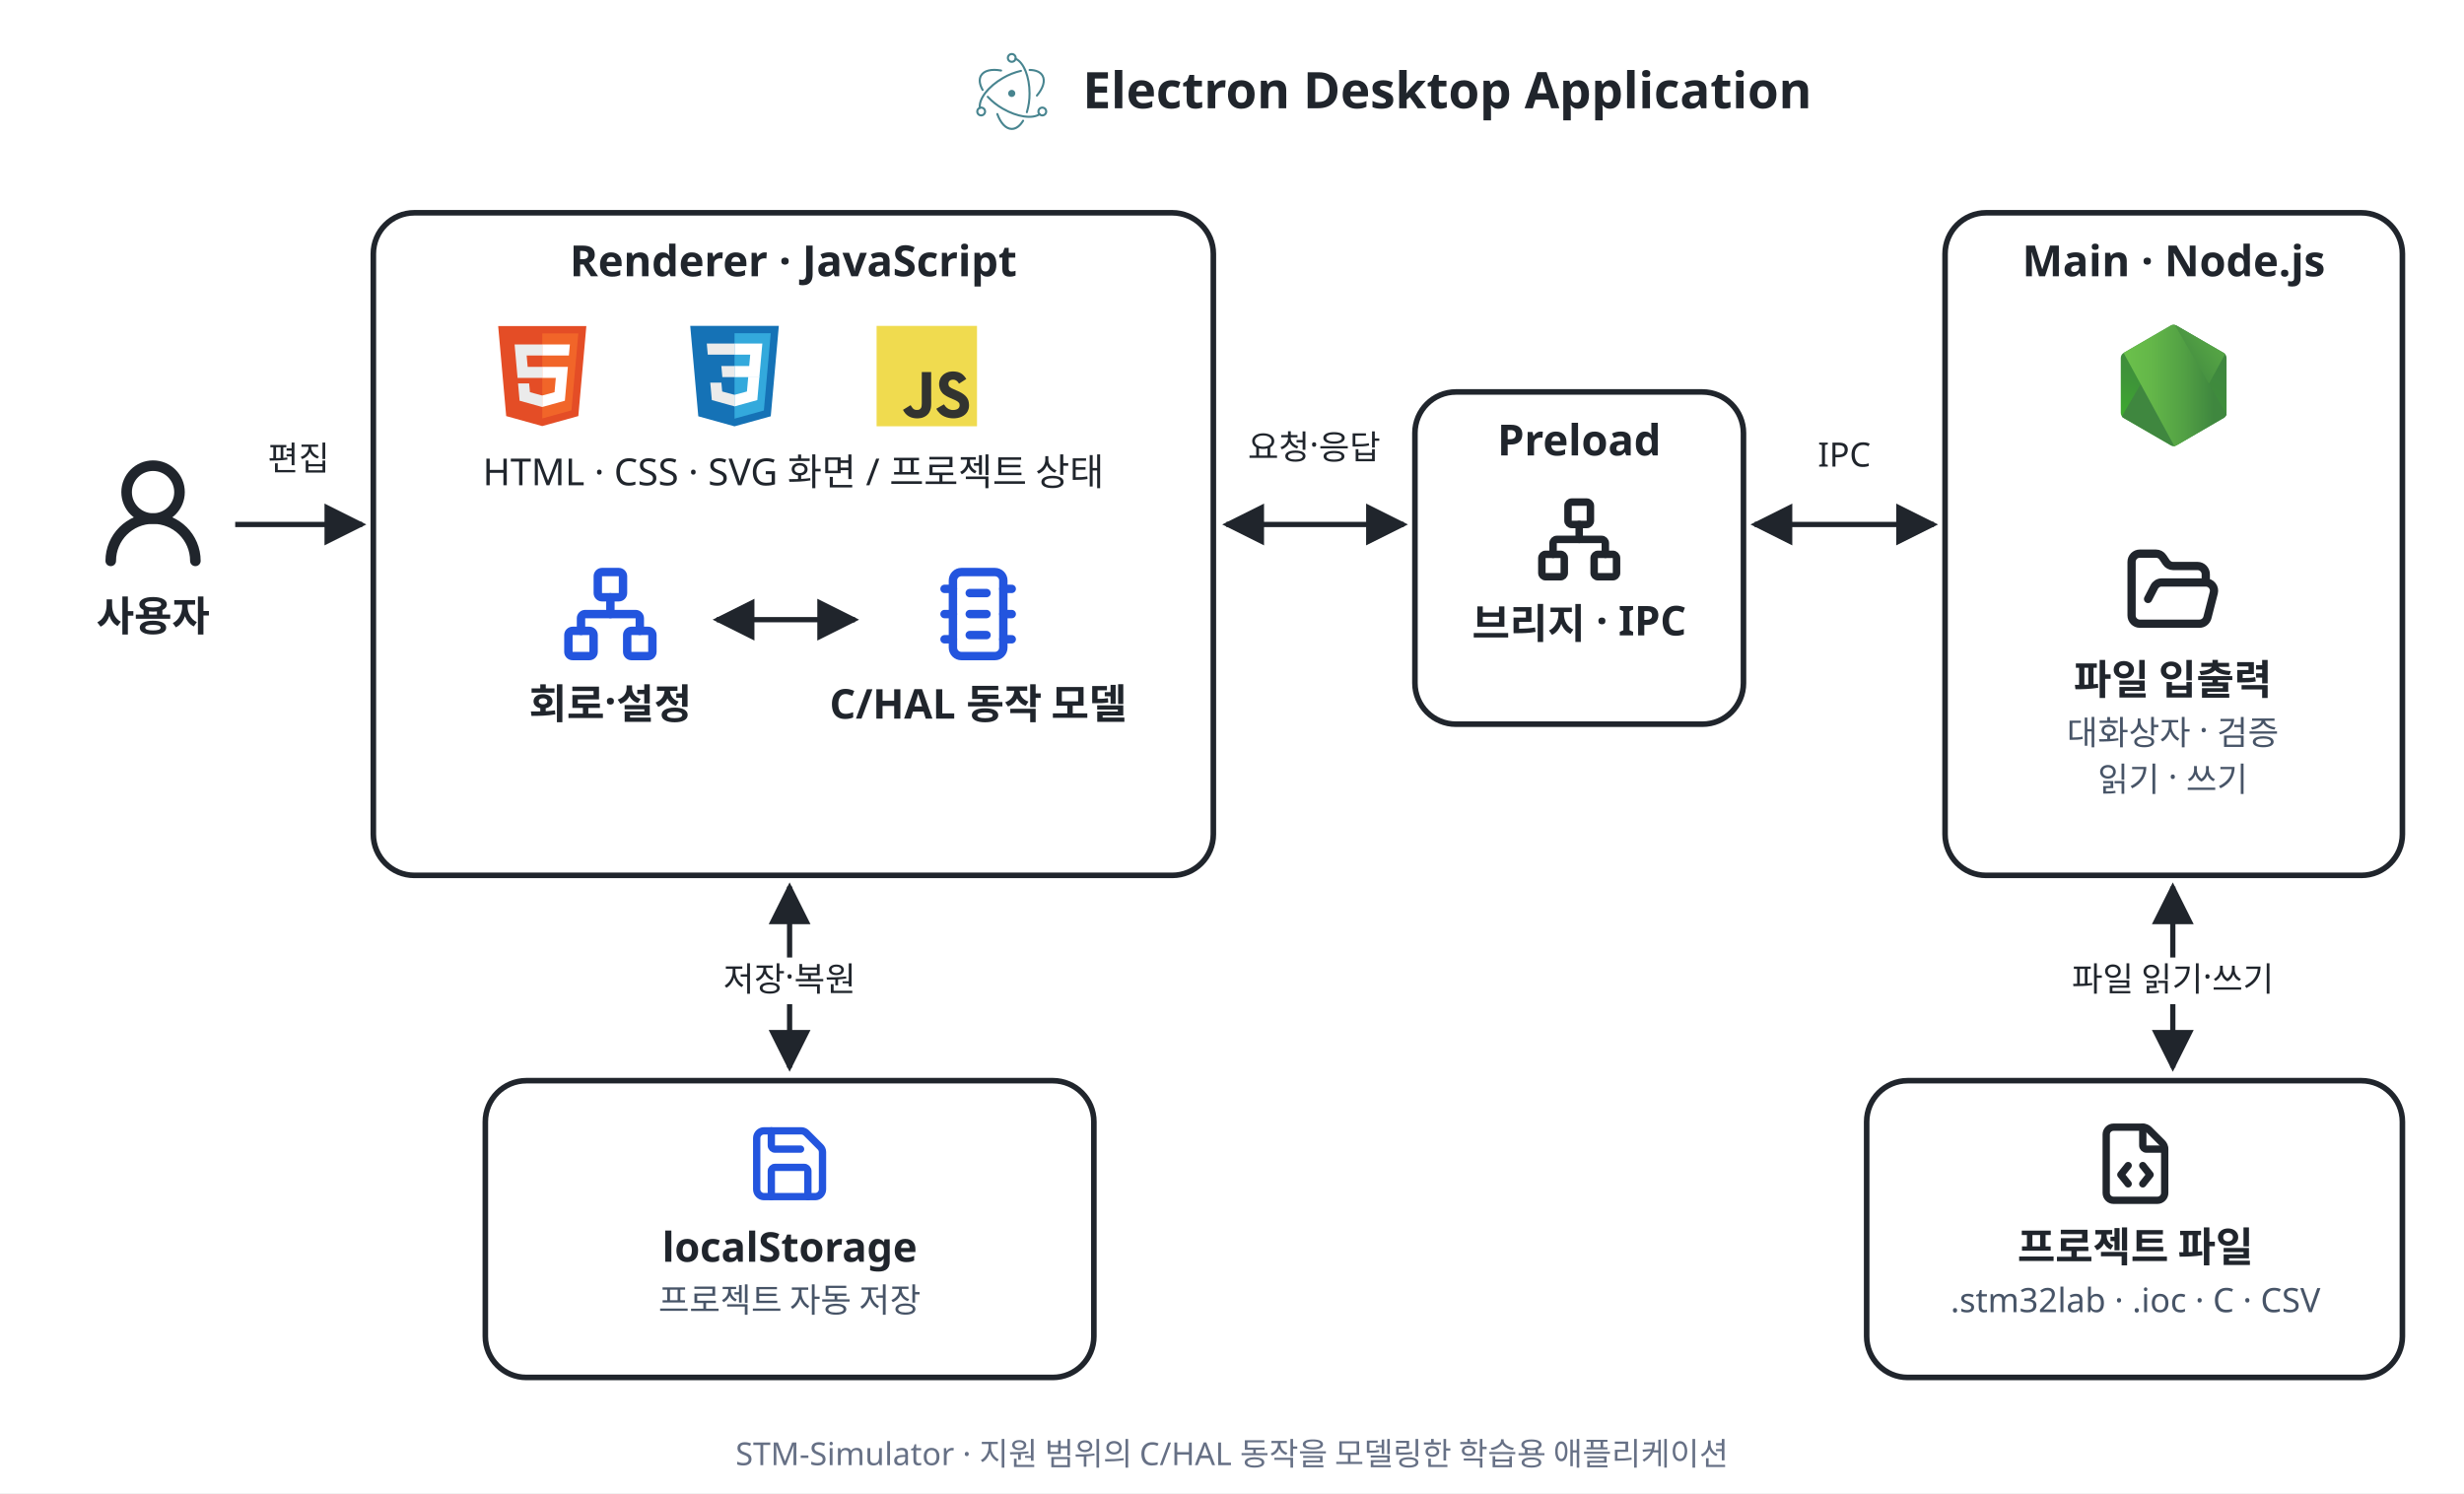
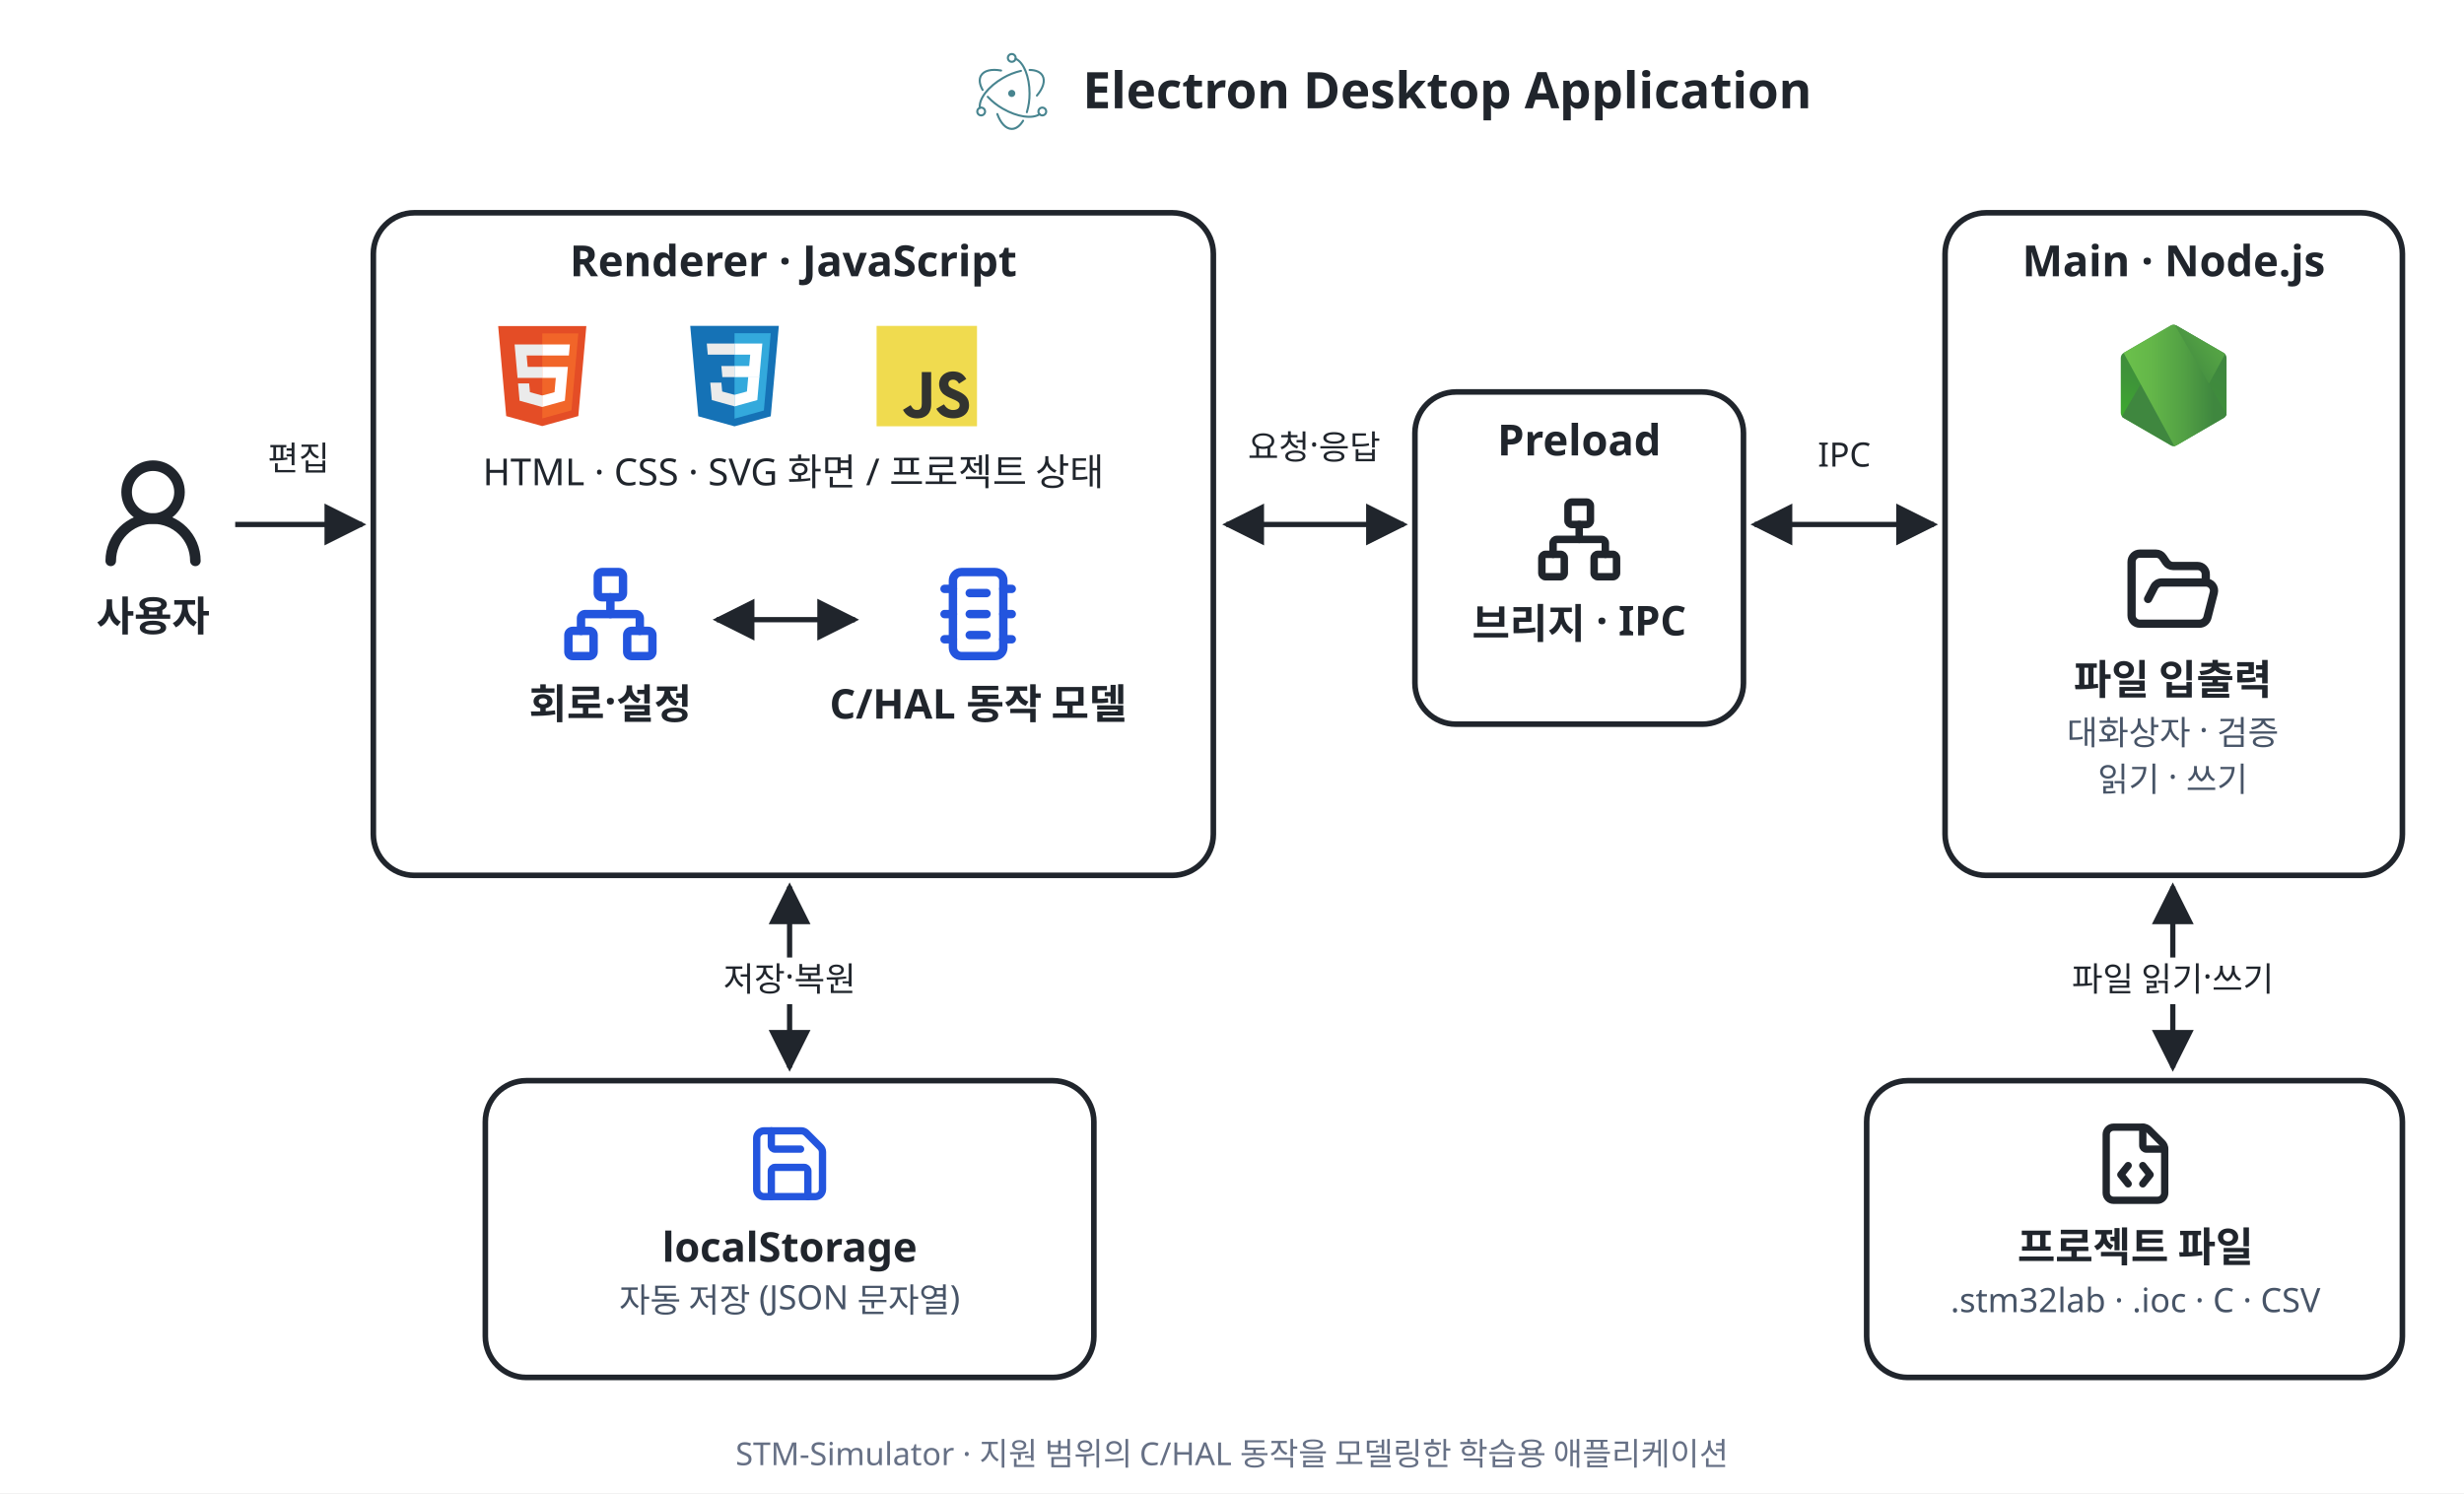
<svg xmlns="http://www.w3.org/2000/svg" width="1320" height="800" viewBox="0 0 1320 800" role="img" aria-labelledby="title desc">
  <defs>
    <marker id="arrow" viewBox="0 0 10 10" refX="9" refY="5" markerWidth="8" markerHeight="8" orient="auto-start-reverse">
      <path d="M 0 0 L 10 5 L 0 10 Z" fill="#20252c" />
    </marker>
    <marker id="arrow-start" viewBox="0 0 10 10" refX="1" refY="5" markerWidth="8" markerHeight="8" orient="auto">
      <path d="M 10 0 L 0 5 L 10 10 Z" fill="#20252c" />
    </marker>
    <symbol id="icon-css3" viewBox="0 0 128 128">
      <g>
        <path fill="#1572B6" d="M18.814 114.123L8.76 1.352h110.48l-10.064 112.754-45.243 12.543-45.119-12.526z" />
        <path fill="#33A9DC" d="M64.001 117.062l36.559-10.136 8.601-96.354h-45.16v106.49z" />
        <path fill="#fff" d="M64.001 51.429h18.302l1.264-14.163H64.001V23.435h34.682l-.332 3.711-3.4 38.114h-30.95V51.429z" />
        <path fill="#EBEBEB" d="M64.083 87.349l-.061.018-15.403-4.159-.985-11.031H33.752l1.937 21.717 28.331 7.863.063-.018v-14.39z" />
        <path fill="#fff" d="M81.127 64.675l-1.666 18.522-15.426 4.164v14.39l28.354-7.858.208-2.337 2.406-26.881H81.127z" />
        <path fill="#EBEBEB" d="M64.048 23.435v13.831H30.64l-.277-3.108-.63-7.012-.331-3.711h34.646zm-.047 27.996v13.831H48.792l-.277-3.108-.631-7.012-.33-3.711h16.447z" />
      </g>
    </symbol>
    <symbol id="icon-electron" viewBox="0 0 128 128">
      <g>
        <g fill="#47848f">
          <path d="M49.07 32.66c-14.37-2.62-25.72.12-30.25 8-3.38 5.85-2.41 13.61 2.34 21.9a1.47 1.47 0 002.56-1.47c-4.28-7.47-5.12-14.17-2.35-19 3.76-6.51 13.89-9 27.17-6.54a1.47 1.47 0 10.53-2.9zM28.63 72.61a92.2 92.2 0 0022 17.34c20.84 12 43 15.25 54 7.79a1.47 1.47 0 00-1.66-2.43C93.11 102 72 98.92 52.07 87.39a89.27 89.27 0 01-21.26-16.77 1.47 1.47 0 00-2.18 2z" />
          <path d="M101.06 70.81c9.41-11.11 12.69-22.29 8.17-30.11-3.32-5.76-10.35-8.8-19.69-8.92a1.47 1.47 0 000 2.95c8.4.11 14.45 2.73 17.18 7.45 3.75 6.5.82 16.47-7.87 26.74a1.47 1.47 0 102.25 1.9zM76.89 33.15a92 92 0 00-26.25 10.4C29.13 56 15.09 74.29 17 87.57a1.47 1.47 0 003-.43C18.23 75.35 31.53 58 52.11 46.11A89.07 89.07 0 0177.51 36a1.47 1.47 0 10-.62-2.88z" />
          <path d="M42 96.78C47 110.51 55 119 64.05 119c6.6 0 12.7-4.5 17.46-12.42A1.47 1.47 0 1079 105c-4.28 7.12-9.53 11-14.94 11-7.52 0-14.69-7.54-19.24-20.24a1.47 1.47 0 00-2.77 1zm45-2.69a92.5 92.5 0 003.91-27.3c0-24.41-8.54-45.44-20.71-50.85a1.47 1.47 0 00-1.2 2.7c10.85 4.82 19 24.78 19 48.15a89.57 89.57 0 01-3.78 26.42 1.47 1.47 0 002.81.88zM114.71 92.65a7.05 7.05 0 10-7.05 7.05 7.05 7.05 0 007.05-7.05zm-2.95 0a4.1 4.1 0 11-4.1-4.1 4.1 4.1 0 014.1 4.1zM20.34 99.7a7.05 7.05 0 10-7.05-7.05 7.05 7.05 0 007.05 7.05zm0-2.95a4.1 4.1 0 114.1-4.1 4.1 4.1 0 01-4.1 4.1z" />
          <path d="M64.05 23.13A7.05 7.05 0 1057 16.08a7.05 7.05 0 007.05 7.05zm0-2.95a4.1 4.1 0 114.1-4.1 4.1 4.1 0 01-4.1 4.1zM65.13 71.77A5.1 5.1 0 1169 65.71a5.1 5.1 0 01-3.87 6.06z" />
        </g>
      </g>
    </symbol>
    <symbol id="icon-file-code" viewBox="0 0 24 24">
      <g fill="none" stroke="currentColor" stroke-width="2" stroke-linecap="round" stroke-linejoin="round">
        <path d="M6 22a2 2 0 0 1-2-2V4a2 2 0 0 1 2-2h8a2.4 2.4 0 0 1 1.704.706l3.588 3.588A2.4 2.4 0 0 1 20 8v12a2 2 0 0 1-2 2z" />
        <path d="M14 2v5a1 1 0 0 0 1 1h5" />
        <path d="M10 12.5 8 15l2 2.5" />
        <path d="m14 12.5 2 2.5-2 2.5" />
      </g>
    </symbol>
    <symbol id="icon-folder-open" viewBox="0 0 24 24">
      <g fill="none" stroke="currentColor" stroke-width="2" stroke-linecap="round" stroke-linejoin="round">
        <path d="m6 14 1.5-2.9A2 2 0 0 1 9.24 10H20a2 2 0 0 1 1.94 2.5l-1.54 6a2 2 0 0 1-1.95 1.5H4a2 2 0 0 1-2-2V5a2 2 0 0 1 2-2h3.9a2 2 0 0 1 1.69.9l.81 1.2a2 2 0 0 0 1.67.9H18a2 2 0 0 1 2 2v2" />
      </g>
    </symbol>
    <symbol id="icon-html5" viewBox="0 0 128 128">
      <g>
        <path fill="#E44D26" d="M19.037 113.876L9.032 1.661h109.936l-10.016 112.198-45.019 12.48z" />
        <path fill="#F16529" d="M64 116.8l36.378-10.086 8.559-95.878H64z" />
        <path fill="#EBEBEB" d="M64 52.455H45.788L44.53 38.361H64V24.599H29.489l.33 3.692 3.382 37.927H64zm0 35.743l-.061.017-15.327-4.14-.979-10.975H33.816l1.928 21.609 28.193 7.826.063-.017z" />
        <path fill="#fff" d="M63.952 52.455v13.763h16.947l-1.597 17.849-15.35 4.143v14.319l28.215-7.82.207-2.325 3.234-36.233.335-3.696h-3.708zm0-27.856v13.762h33.244l.276-3.092.628-6.978.329-3.692z" />
      </g>
    </symbol>
    <symbol id="icon-javascript" viewBox="0 0 128 128">
      <g>
        <path fill="#F0DB4F" d="M1.408 1.408h125.184v125.185H1.408z" />
        <path fill="#323330" d="M116.347 96.736c-.917-5.711-4.641-10.508-15.672-14.981-3.832-1.761-8.104-3.022-9.377-5.926-.452-1.69-.512-2.642-.226-3.665.821-3.32 4.784-4.355 7.925-3.403 2.023.678 3.938 2.237 5.093 4.724 5.402-3.498 5.391-3.475 9.163-5.879-1.381-2.141-2.118-3.129-3.022-4.045-3.249-3.629-7.676-5.498-14.756-5.355l-3.688.477c-3.534.893-6.902 2.748-8.877 5.235-5.926 6.724-4.236 18.492 2.975 23.335 7.104 5.332 17.54 6.545 18.873 11.531 1.297 6.104-4.486 8.08-10.234 7.378-4.236-.881-6.592-3.034-9.139-6.949-4.688 2.713-4.688 2.713-9.508 5.485 1.143 2.499 2.344 3.63 4.26 5.795 9.068 9.198 31.76 8.746 35.83-5.176.165-.478 1.261-3.666.38-8.581zM69.462 58.943H57.753l-.048 30.272c0 6.438.333 12.34-.714 14.149-1.713 3.558-6.152 3.117-8.175 2.427-2.059-1.012-3.106-2.451-4.319-4.485-.333-.584-.583-1.036-.667-1.071l-9.52 5.83c1.583 3.249 3.915 6.069 6.902 7.901 4.462 2.678 10.459 3.499 16.731 2.059 4.082-1.189 7.604-3.652 9.448-7.401 2.666-4.915 2.094-10.864 2.07-17.444.06-10.735.001-21.468.001-32.237z" />
      </g>
    </symbol>
    <symbol id="icon-microchip" viewBox="0 0 24 24">
      <g fill="none" stroke="currentColor" stroke-width="2" stroke-linecap="round" stroke-linejoin="round">
        <path d="M10 12h4" />
        <path d="M10 17h4" />
        <path d="M10 7h4" />
        <path d="M18 12h2" />
        <path d="M18 18h2" />
        <path d="M18 6h2" />
        <path d="M4 12h2" />
        <path d="M4 18h2" />
        <path d="M4 6h2" />
        <rect x="6" y="2" width="12" height="20" rx="2" />
      </g>
    </symbol>
    <symbol id="icon-network" viewBox="0 0 24 24">
      <g fill="none" stroke="currentColor" stroke-width="2" stroke-linecap="round" stroke-linejoin="round">
        <rect x="16" y="16" width="6" height="6" rx="1" />
        <rect x="2" y="16" width="6" height="6" rx="1" />
        <rect x="9" y="2" width="6" height="6" rx="1" />
        <path d="M5 16v-3a1 1 0 0 1 1-1h12a1 1 0 0 1 1 1v3" />
        <path d="M12 12V8" />
      </g>
    </symbol>
    <symbol id="icon-nodejs" viewBox="0 0 128 128">
      <g>
        <path fill="url(#nodejs-a)" d="M66.958.825a6.07 6.07 0 0 0-6.035 0L11.103 29.76c-1.895 1.072-2.96 3.095-2.96 5.24v57.988c0 2.143 1.183 4.167 2.958 5.24l49.82 28.934a6.07 6.07 0 0 0 6.036 0l49.82-28.935c1.894-1.072 2.958-3.096 2.958-5.24V35c0-2.144-1.183-4.167-2.958-5.24z" />
        <path fill="url(#nodejs-b)" d="M116.897 29.76 66.841.825A8.161 8.161 0 0 0 65.302.23L9.21 96.798a6.251 6.251 0 0 0 1.657 1.43l50.057 28.934c1.42.833 3.076 1.072 4.615.595l52.66-96.925a3.702 3.702 0 0 0-1.302-1.072z" />
        <path fill="url(#nodejs-c)" d="M116.898 98.225c1.42-.833 2.485-2.262 2.958-3.81L65.066.108c-1.42-.238-2.959-.119-4.26.715L11.104 29.639l53.606 98.355c.71-.12 1.54-.358 2.25-.715z" />
        <defs>
          <linearGradient id="nodejs-a" x1="34.513" x2="27.157" y1="15.535" y2="30.448" gradientTransform="translate(-129.242 -73.715) scale(6.18523)" gradientUnits="userSpaceOnUse">
            <stop stop-color="#3F873F" />
            <stop offset=".33" stop-color="#3F8B3D" />
            <stop offset=".637" stop-color="#3E9638" />
            <stop offset=".934" stop-color="#3DA92E" />
            <stop offset="1" stop-color="#3DAE2B" />
          </linearGradient>
          <linearGradient id="nodejs-b" x1="30.009" x2="50.533" y1="23.359" y2="8.288" gradientTransform="translate(-129.242 -73.715) scale(6.18523)" gradientUnits="userSpaceOnUse">
            <stop offset=".138" stop-color="#3F873F" />
            <stop offset=".402" stop-color="#52A044" />
            <stop offset=".713" stop-color="#64B749" />
            <stop offset=".908" stop-color="#6ABF4B" />
          </linearGradient>
          <linearGradient id="nodejs-c" x1="21.917" x2="40.555" y1="22.261" y2="22.261" gradientTransform="translate(-129.242 -73.715) scale(6.18523)" gradientUnits="userSpaceOnUse">
            <stop offset=".092" stop-color="#6ABF4B" />
            <stop offset=".287" stop-color="#64B749" />
            <stop offset=".598" stop-color="#52A044" />
            <stop offset=".862" stop-color="#3F873F" />
          </linearGradient>
        </defs>
      </g>
    </symbol>
    <symbol id="icon-save" viewBox="0 0 24 24">
      <g fill="none" stroke="currentColor" stroke-width="2" stroke-linecap="round" stroke-linejoin="round">
        <path d="M15.2 3a2 2 0 0 1 1.4.6l3.8 3.8a2 2 0 0 1 .6 1.4V19a2 2 0 0 1-2 2H5a2 2 0 0 1-2-2V5a2 2 0 0 1 2-2z" />
        <path d="M17 21v-7a1 1 0 0 0-1-1H8a1 1 0 0 0-1 1v7" />
        <path d="M7 3v4a1 1 0 0 0 1 1h7" />
      </g>
    </symbol>
    <symbol id="icon-user-round" viewBox="0 0 24 24">
      <g fill="none" stroke="currentColor" stroke-width="2" stroke-linecap="round" stroke-linejoin="round">
        <circle cx="12" cy="8" r="5" />
        <path d="M20 21a8 8 0 0 0-16 0" />
      </g>
    </symbol>
  </defs>
  <rect width="1320" height="800" fill="#fff" />
  <g font-family="Segoe UI, Apple SD Gothic Neo, Malgun Gothic, sans-serif">
    <use href="#icon-electron" x="518" y="25" width="48" height="48" color="#20252c" />
    <text x="580" y="58" text-anchor="start" font-size="27" font-weight="700" fill="#20252c">Electron Desktop Application</text>
    <use href="#icon-user-round" x="48.0" y="241" width="68" height="68" color="#20252c" />
    <text x="82" y="338" text-anchor="middle" font-size="22" font-weight="700" fill="#20252c">사용자</text>
    <rect x="200" y="114" width="450" height="355" rx="22" fill="#fff" stroke="#20252c" stroke-width="3" />
    <text x="425.0" y="148" text-anchor="middle" font-size="23" font-weight="700" fill="#20252c">Renderer · JavaScript</text>
    <use href="#icon-html5" x="263" y="174" width="55" height="55" color="#20252c" />
    <use href="#icon-css3" x="366" y="174" width="55" height="55" color="#20252c" />
    <use href="#icon-javascript" x="469" y="174" width="55" height="55" color="#20252c" />
    <text x="425" y="260" text-anchor="middle" font-size="20" font-weight="400" fill="#20252c">HTML · CSS · SVG 화면 / 프로젝트 상태</text>
    <use href="#icon-network" x="300.0" y="302" width="54" height="54" color="#2355de" />
    <text x="327" y="385" text-anchor="middle" font-size="22" font-weight="700" fill="#20252c">회로·설정</text>
    <use href="#icon-microchip" x="497.0" y="302" width="54" height="54" color="#2355de" />
    <text x="524" y="385" text-anchor="middle" font-size="22" font-weight="700" fill="#20252c">C/HAL 동작 모델</text>
    <path d="M 384 332 L 458 332" fill="none" stroke="#20252c" stroke-width="2.8" stroke-linejoin="round" marker-end="url(#arrow)" marker-start="url(#arrow-start)" />
    <rect x="758" y="210" width="176" height="178" rx="22" fill="#fff" stroke="#20252c" stroke-width="3" />
    <text x="846.0" y="244" text-anchor="middle" font-size="23" font-weight="700" fill="#20252c">Preload</text>
    <use href="#icon-network" x="822.0" y="265" width="48" height="48" color="#20252c" />
    <text x="846" y="342" text-anchor="middle" font-size="22" font-weight="700" fill="#20252c">브리지 · IPC</text>
    <rect x="1042" y="114" width="245" height="355" rx="22" fill="#fff" stroke="#20252c" stroke-width="3" />
    <text x="1164.5" y="148" text-anchor="middle" font-size="23" font-weight="700" fill="#20252c">Main · Node.js</text>
    <use href="#icon-nodejs" x="1132" y="174" width="65" height="65" color="#20252c" />
    <use href="#icon-folder-open" x="1137.5" y="290" width="53" height="53" color="#20252c" />
    <text x="1164" y="372" text-anchor="middle" font-size="22" font-weight="700" fill="#20252c">파일 입출력</text>
    <text x="1164" y="399" text-anchor="middle" font-size="18" font-weight="400" fill="#475467">대화상자 · 검증</text>
    <text x="1164" y="424" text-anchor="middle" font-size="18" font-weight="400" fill="#475467">읽기 · 쓰기</text>
    <path d="M 126 281 L 194 281" fill="none" stroke="#20252c" stroke-width="2.8" stroke-linejoin="round" marker-end="url(#arrow)" />
    <rect x="135.0" y="234" width="50" height="25" rx="3" fill="#fff" />
    <text x="160" y="252" text-anchor="middle" font-size="18" font-weight="400" fill="#20252c">편집</text>
    <path d="M 657 281 L 752 281" fill="none" stroke="#20252c" stroke-width="2.8" stroke-linejoin="round" marker-end="url(#arrow)" marker-start="url(#arrow-start)" />
    <rect x="653.5" y="228" width="101" height="25" rx="3" fill="#fff" />
    <text x="704" y="246" text-anchor="middle" font-size="18" font-weight="400" fill="#20252c">요청·응답</text>
    <path d="M 940 281 L 1036 281" fill="none" stroke="#20252c" stroke-width="2.8" stroke-linejoin="round" marker-end="url(#arrow)" marker-start="url(#arrow-start)" />
    <rect x="965.0" y="232" width="46" height="25" rx="3" fill="#fff" />
    <text x="988" y="250" text-anchor="middle" font-size="18" font-weight="400" fill="#20252c">IPC</text>
    <rect x="260" y="579" width="326" height="159" rx="22" fill="#fff" stroke="#20252c" stroke-width="3" />
    <use href="#icon-save" x="399.5" y="600" width="47" height="47" color="#2355de" />
    <text x="423" y="676" text-anchor="middle" font-size="22" font-weight="700" fill="#20252c">localStorage</text>
-     <text x="423" y="703" text-anchor="middle" font-size="18" font-weight="400" fill="#475467">프로젝트 자동 저장</text>
+     <text x="423" y="703" text-anchor="middle" font-size="18" font-weight="400" fill="#475467">자동 저장 (JSON 문자열)</text>
    <path d="M 423 475 L 423 572" fill="none" stroke="#20252c" stroke-width="2.8" stroke-linejoin="round" marker-end="url(#arrow)" marker-start="url(#arrow-start)" />
    <rect x="372.5" y="513" width="101" height="25" rx="3" fill="#fff" />
    <text x="423" y="531" text-anchor="middle" font-size="18" font-weight="400" fill="#20252c">저장·복원</text>
    <rect x="1000" y="579" width="287" height="159" rx="22" fill="#fff" stroke="#20252c" stroke-width="3" />
    <use href="#icon-file-code" x="1120.5" y="600" width="47" height="47" color="#20252c" />
    <text x="1144" y="676" text-anchor="middle" font-size="22" font-weight="700" fill="#20252c">프로젝트 파일</text>
    <text x="1144" y="703" text-anchor="middle" font-size="18" font-weight="400" fill="#475467">.stm32lab · .ioc · C · CSV</text>
    <path d="M 1164 475 L 1164 572" fill="none" stroke="#20252c" stroke-width="2.8" stroke-linejoin="round" marker-end="url(#arrow)" marker-start="url(#arrow-start)" />
    <rect x="1091.5" y="513" width="145" height="25" rx="3" fill="#fff" />
    <text x="1164" y="531" text-anchor="middle" font-size="18" font-weight="400" fill="#20252c">파일 읽기·쓰기</text>
    <text x="660" y="785" text-anchor="middle" font-size="17" font-weight="400" fill="#667085">STM-Simulator · 지원 범위의 C/HAL 동작을 모델링한 학습용 애플리케이션</text>
  </g>
</svg>
